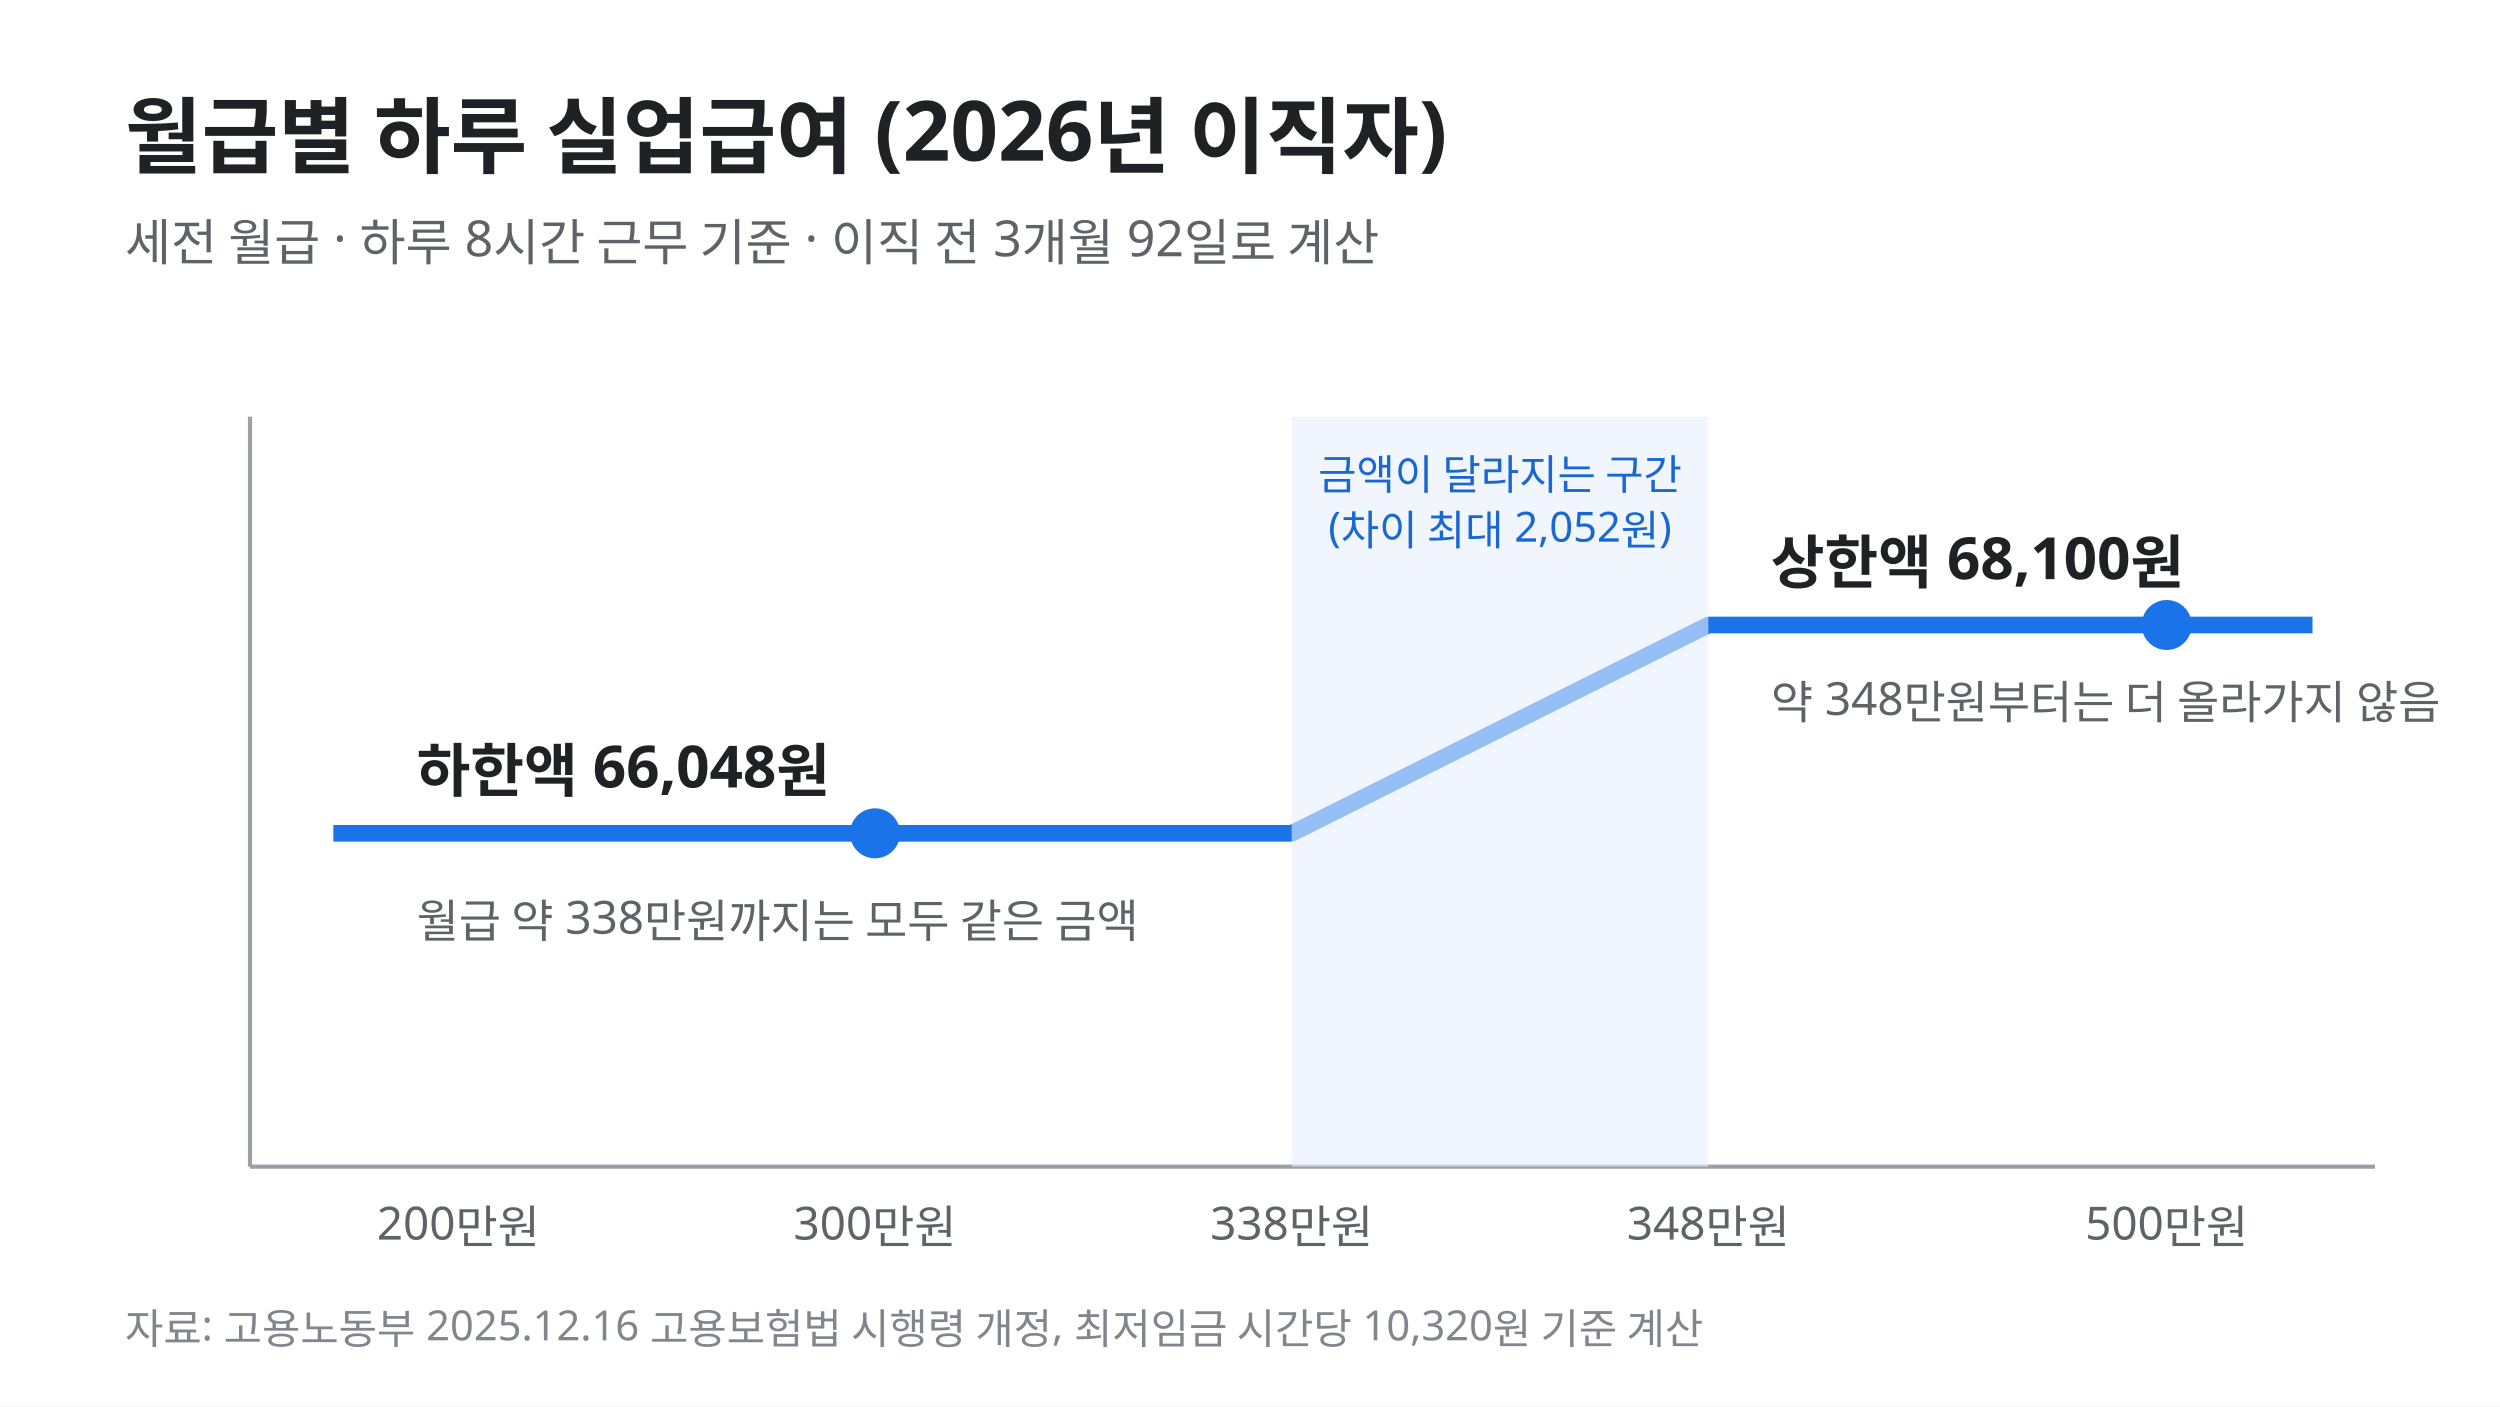
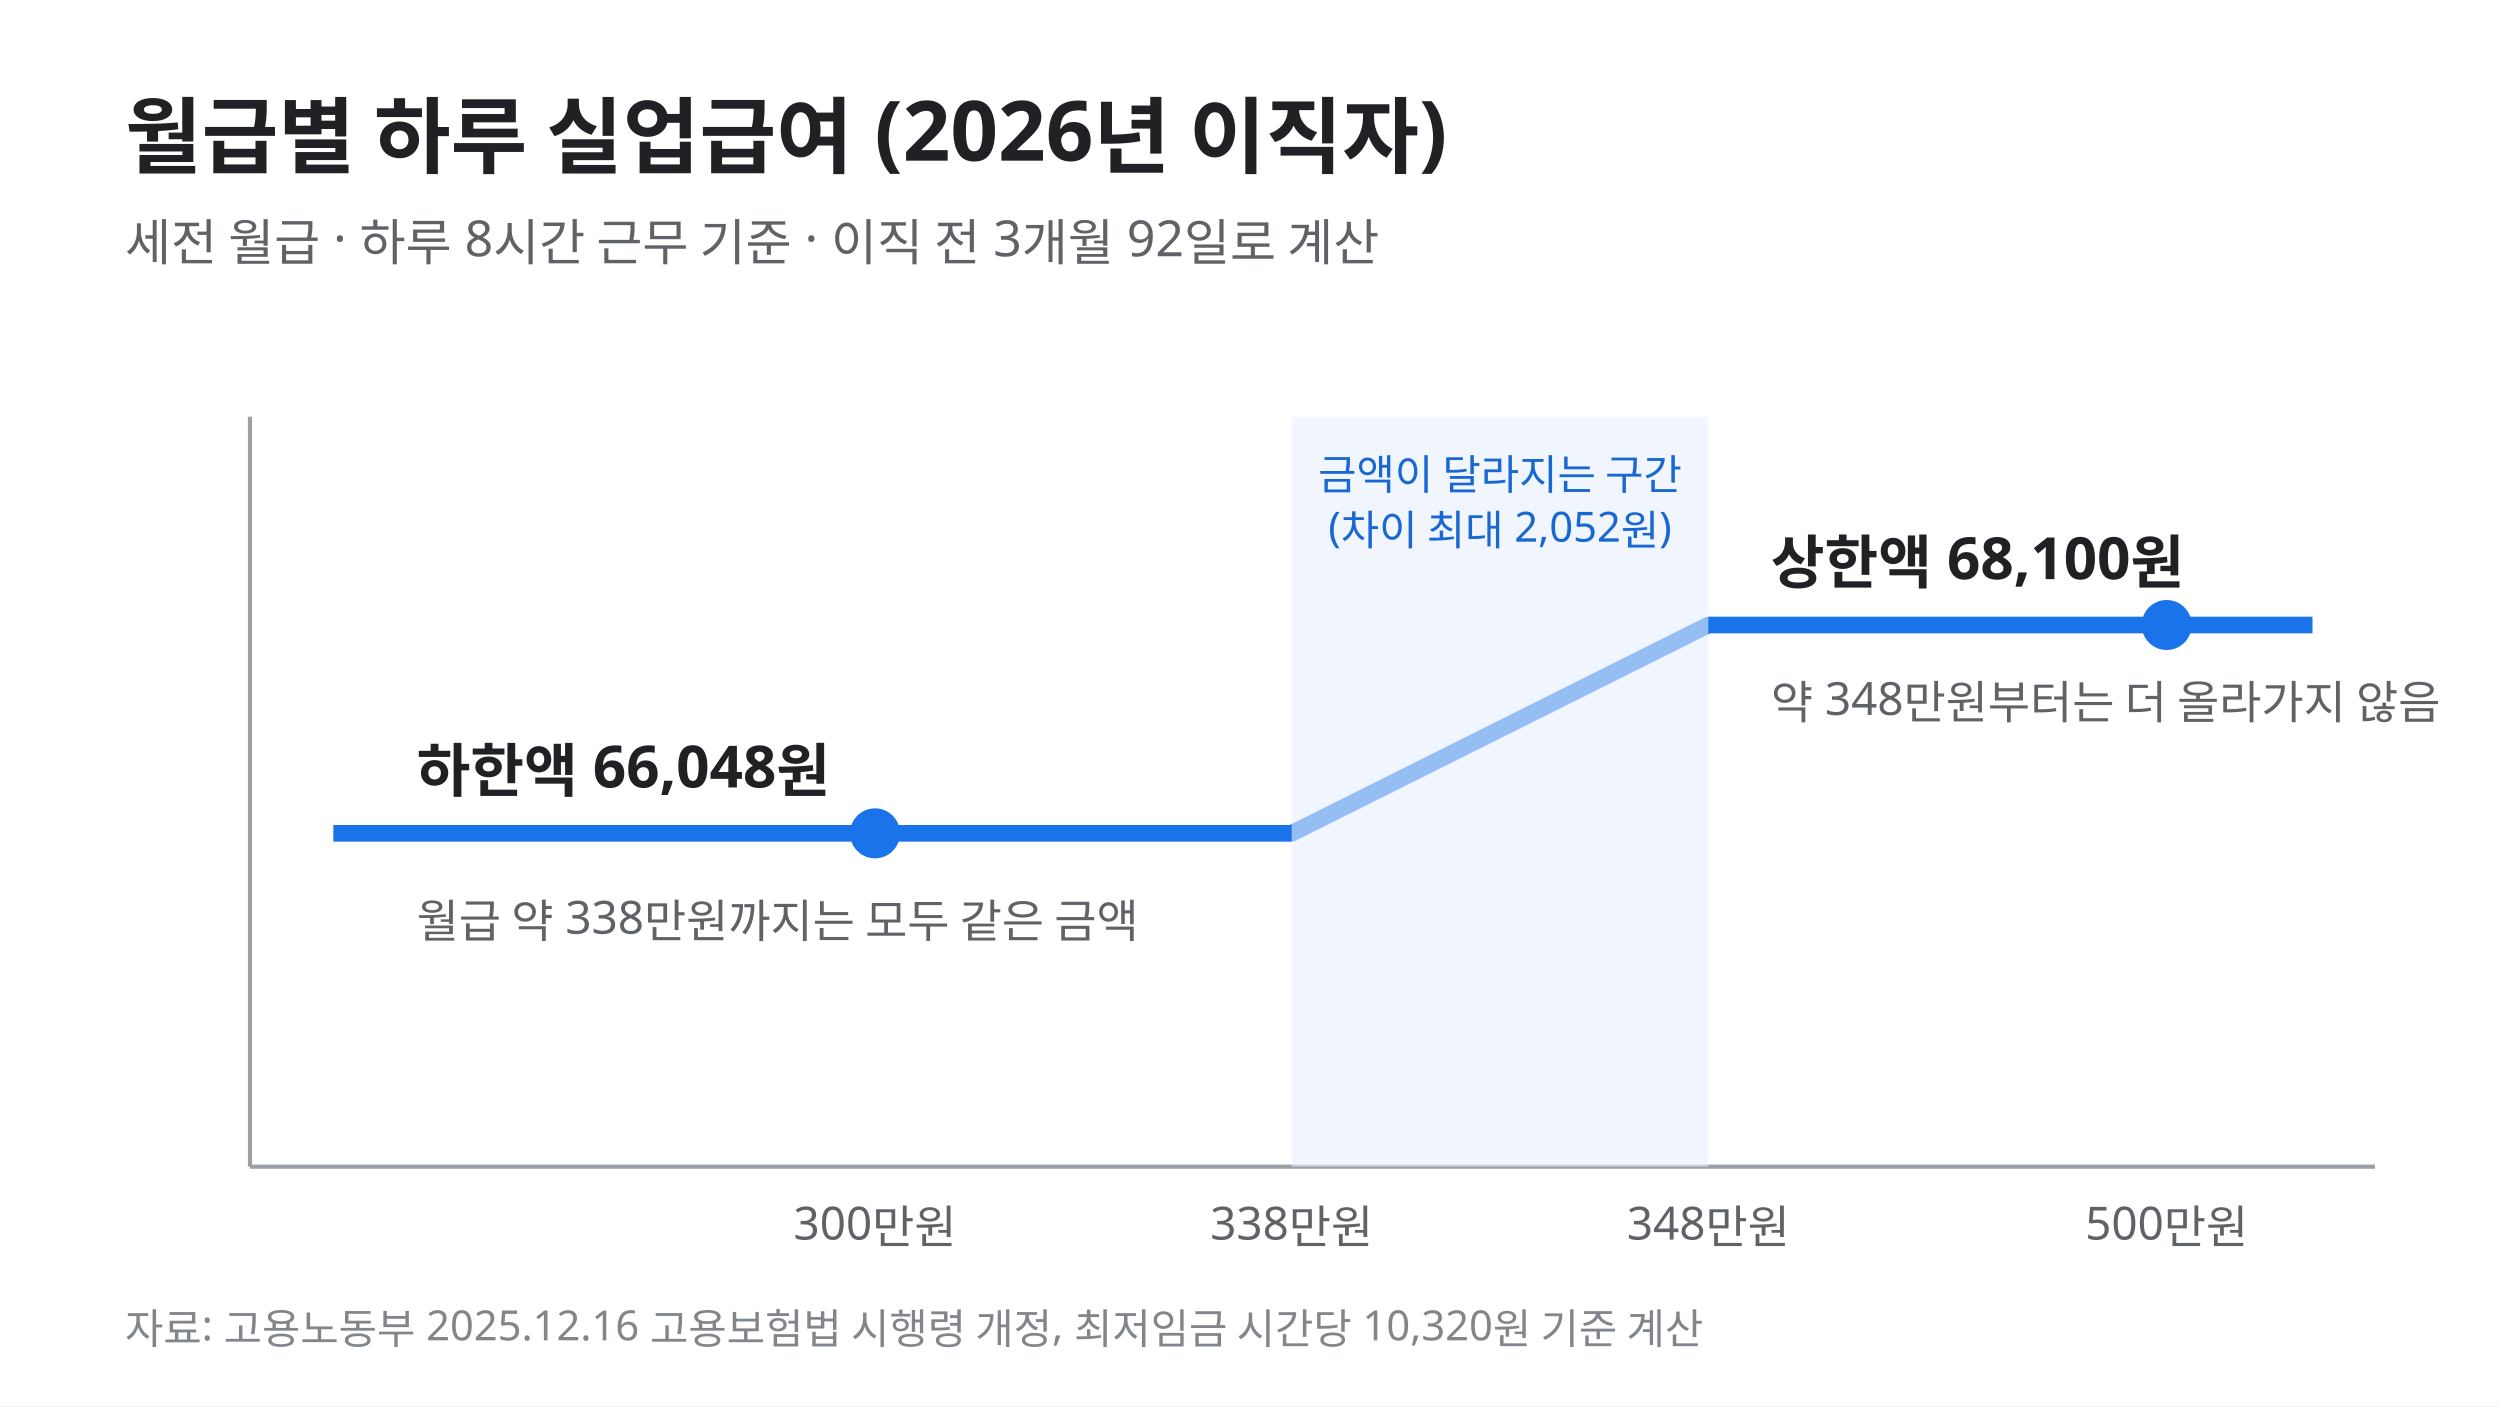
<svg xmlns="http://www.w3.org/2000/svg" viewBox="0 0 1200 675" font-family="sans-serif">
  <rect width="1200" height="675" fill="#ffffff" />
  <text x="60" y="80" font-size="40" font-weight="700" fill="#202124">월급별 하루 실업급여 (2026년 이직자)</text>
  <text x="60" y="125" font-size="24" fill="#5f6368">세전 월급 · 하루 8시간 근무 기준 · 이직 전 3개월 92일로 계산</text>
  <line x1="120" y1="560" x2="1140" y2="560" stroke="#9aa0a6" stroke-width="2" />
  <line x1="120" y1="200" x2="120" y2="560" stroke="#9aa0a6" stroke-width="2" />
  <g font-size="22" fill="#5f6368" text-anchor="middle">
-     <text x="220" y="595">200만원</text>
    <text x="420" y="595">300만원</text>
    <text x="620" y="595">338만원</text>
    <text x="820" y="595">348만원</text>
    <text x="1040" y="595">500만원</text>
  </g>
  <polyline points="160,400 620,400 820,300 1110,300" fill="none" stroke="#1a73e8" stroke-width="8" stroke-linejoin="round" />
  <circle cx="420" cy="400" r="12" fill="#1a73e8" />
  <circle cx="1040" cy="300" r="12" fill="#1a73e8" />
  <text x="200" y="380" font-size="28" font-weight="700" fill="#202124">하한액 66,048원</text>
  <text x="200" y="450" font-size="22" fill="#5f6368">월급 약 338만원까지는 모두 같은 금액</text>
  <text x="850" y="280" font-size="28" font-weight="700" fill="#202124">상한액 68,100원</text>
  <text x="850" y="345" font-size="22" fill="#5f6368">약 348만원부터는 더 올라가지 않음</text>
  <rect x="620" y="200" width="200" height="360" fill="#e8f0fe" opacity="0.6" />
  <text x="720" y="235" font-size="20" fill="#1967d2" text-anchor="middle">금액이 달라지는 구간</text>
  <text x="720" y="260" font-size="20" fill="#1967d2" text-anchor="middle">(차이 최대 2,052원)</text>
  <text x="60" y="645" font-size="20" fill="#80868b">자료: 고용노동부 2025.12.16 고용보험법 시행령 개정, 최저임금 시간당 10,320원 기준 계산</text>
</svg>
